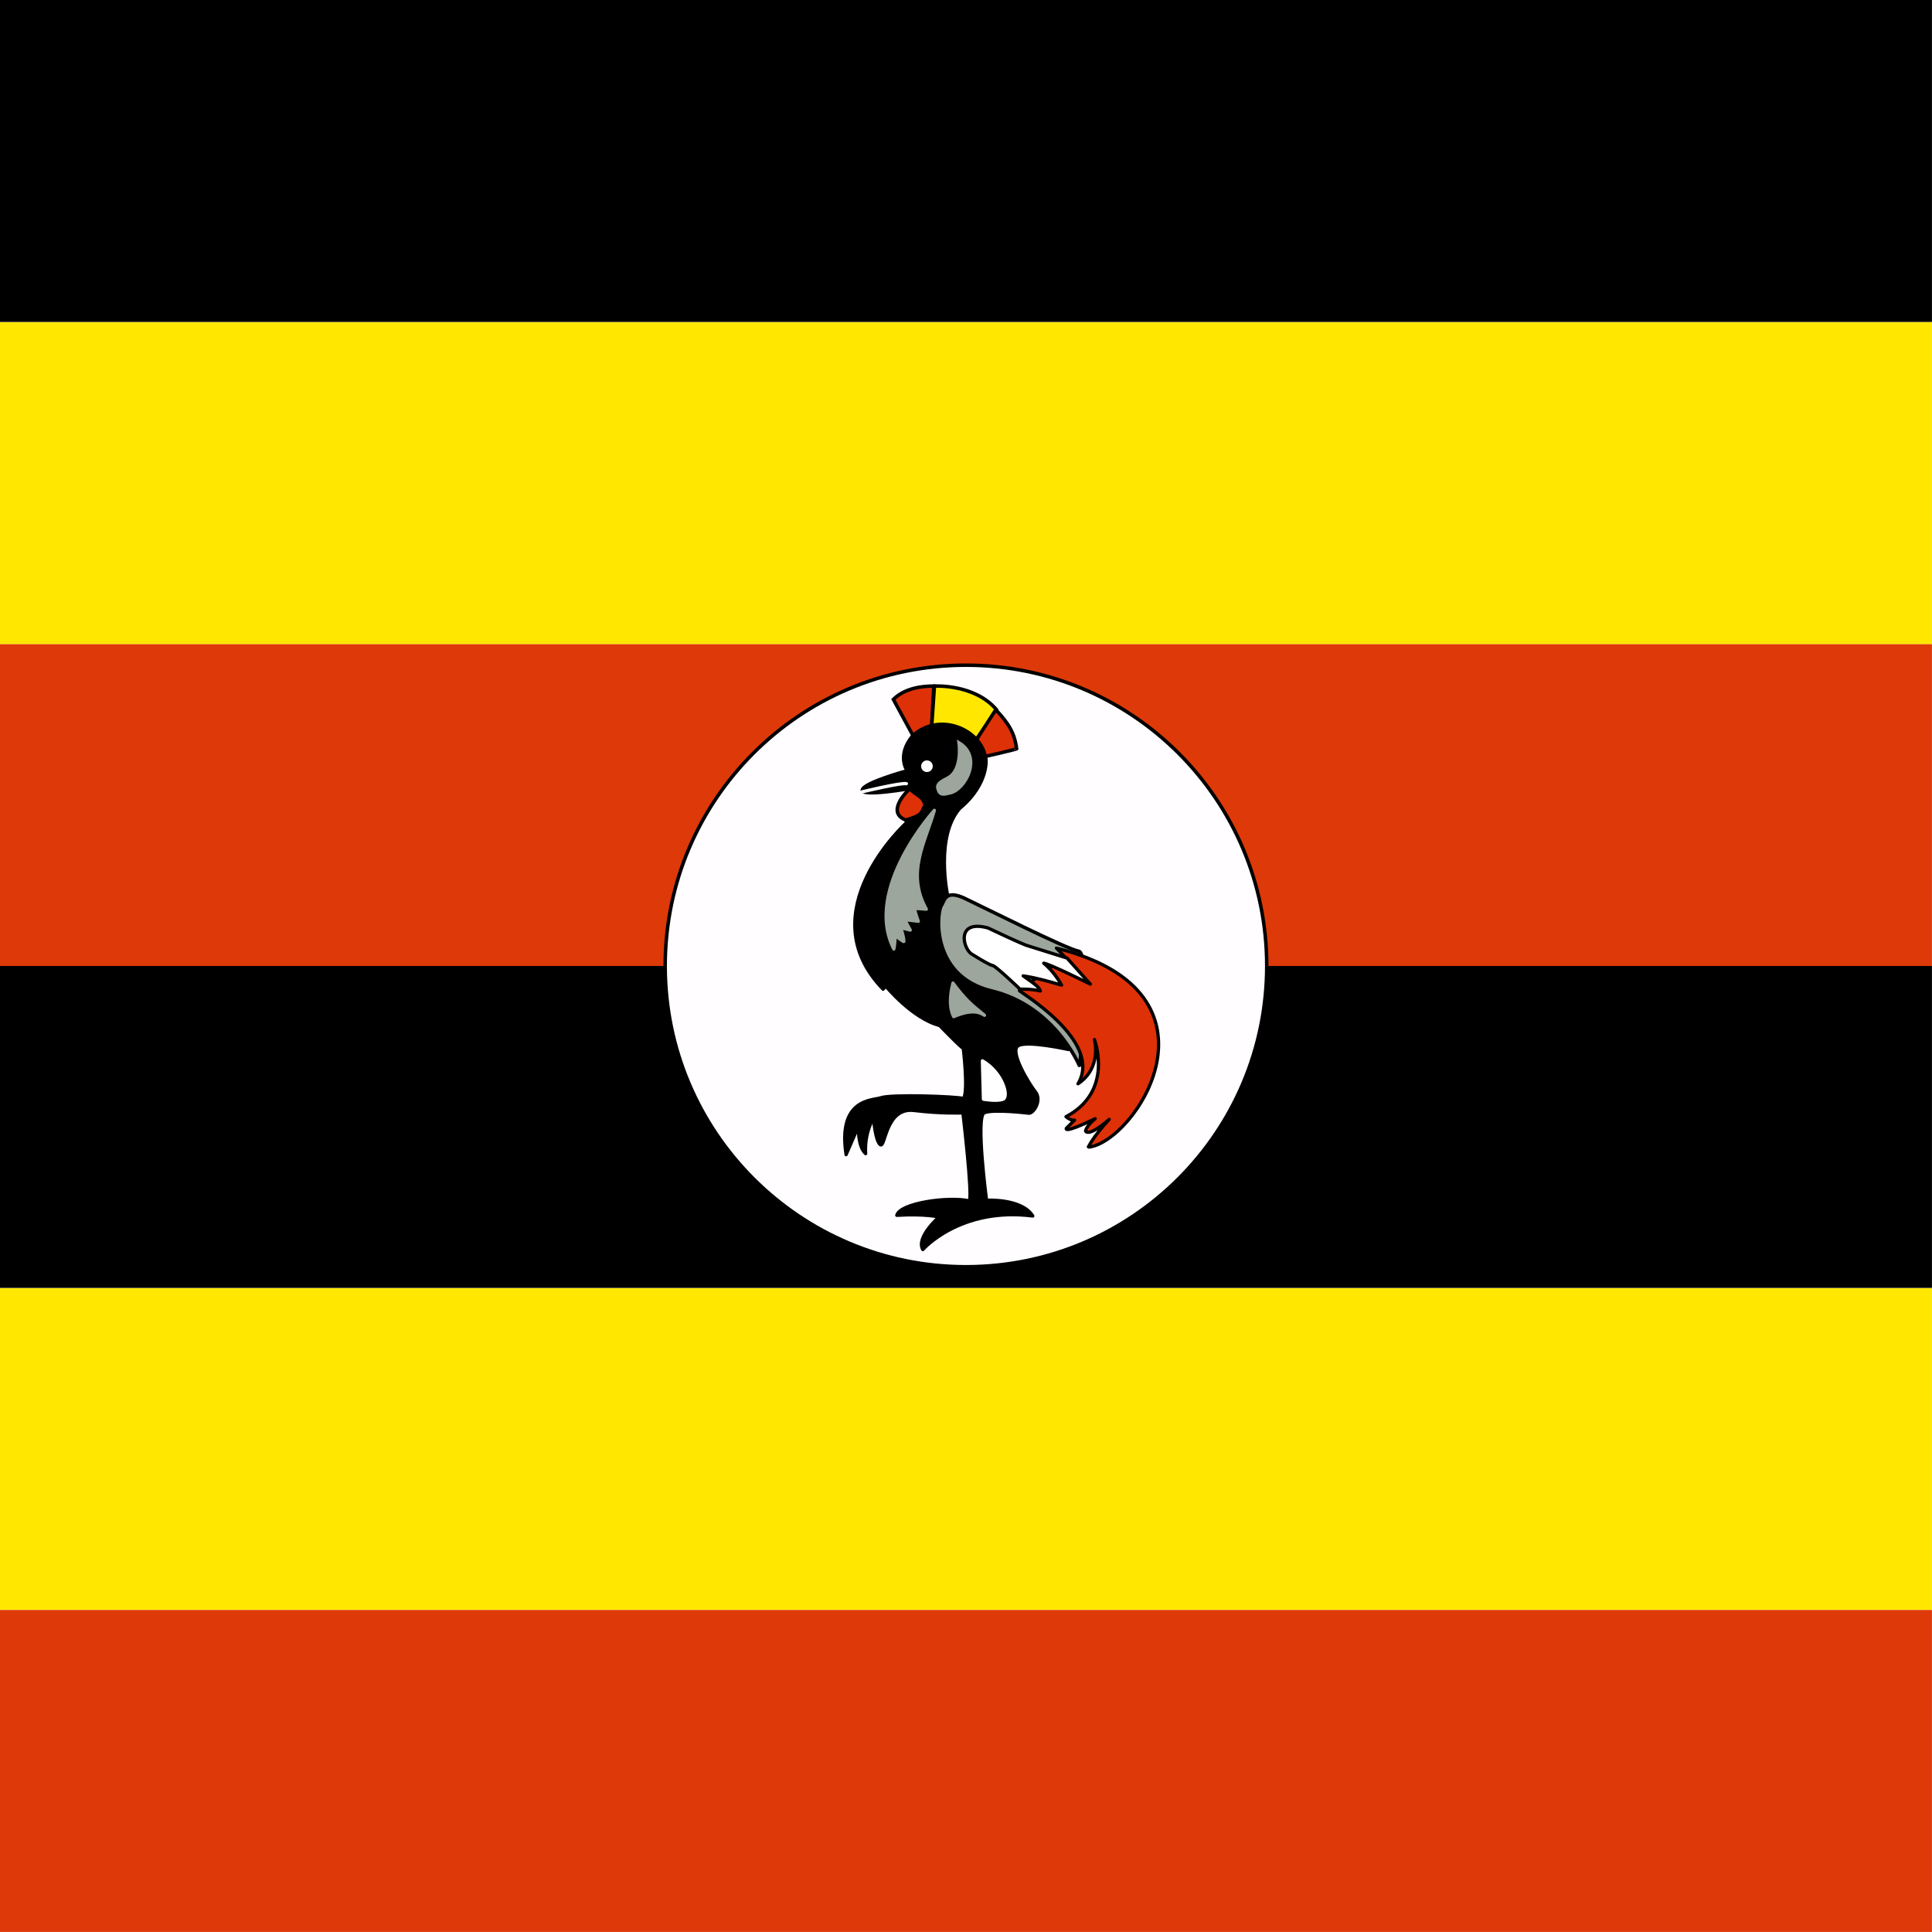
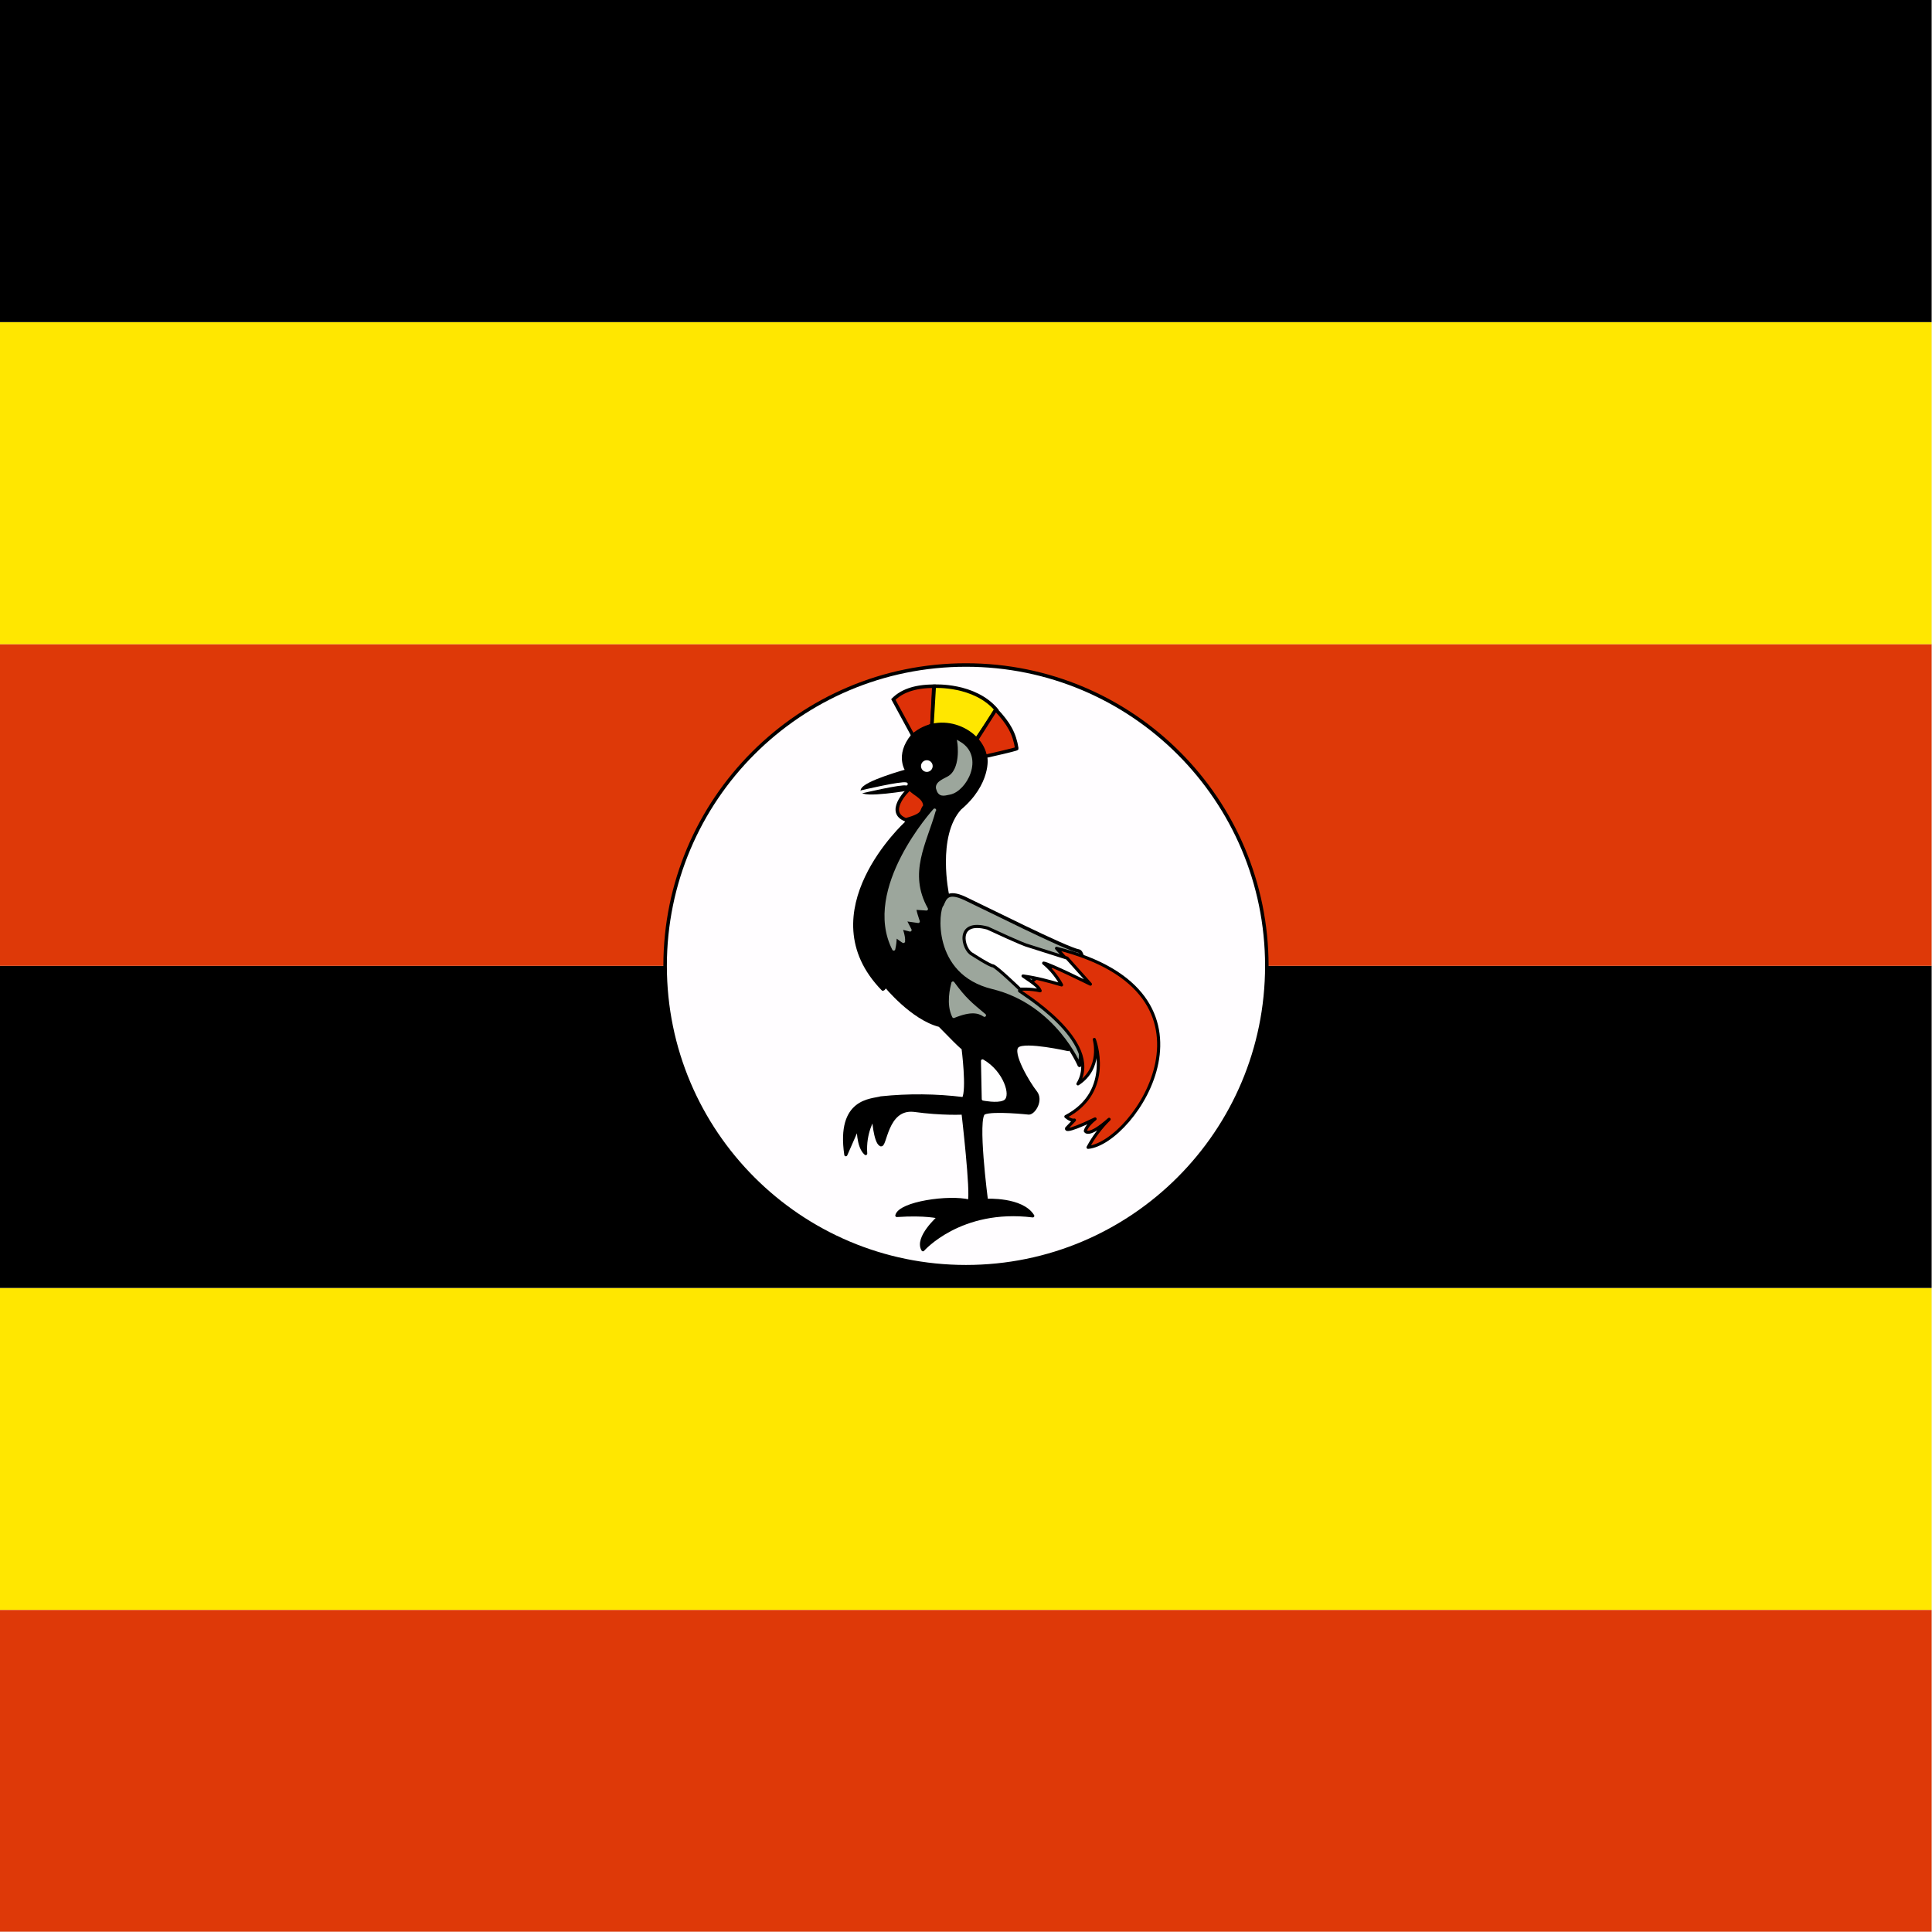
- <svg xmlns="http://www.w3.org/2000/svg" height="512" width="512" id="flag-icon-css-ug">
+ <svg xmlns="http://www.w3.org/2000/svg" id="flag-icons-ug" viewBox="0 0 512 512">
  <defs>
    <clipPath id="a">
-       <path fill-opacity=".67" d="M124.02 0h496.06v496.06H124.02z" />
+       <path fill-opacity=".7" d="M124 0h496v496H124z" />
    </clipPath>
  </defs>
  <g clip-path="url(#a)" transform="translate(-128) scale(1.0321)">
-     <path fill-rule="evenodd" fill="#ffe700" d="M0 330.73h744.09v82.665H0z" />
-     <path fill-rule="evenodd" d="M0 248.03h744.09v82.665H0z" />
-     <path fill-rule="evenodd" fill="#de3908" d="M0 165.37h744.09v82.665H0z" />
-     <path fill-rule="evenodd" fill="#ffe700" d="M0 82.701h744.09v82.665H0z" />
-     <path fill-rule="evenodd" d="M0 0h744.09v82.665H0z" />
-     <path d="M449.276 248.03c0 42.653-34.577 77.23-77.23 77.23s-77.23-34.577-77.23-77.23 34.577-77.23 77.23-77.23 77.23 34.577 77.23 77.23z" fill-rule="evenodd" stroke="#000" stroke-width=".895" fill="#fffdff" />
-     <path d="M358.42 188.825l-5.014-9.235c1.935-1.935 5.19-3.43 10.38-3.43 0 .352-.529 10.115-.529 10.115l-4.837 2.55z" fill-rule="evenodd" stroke="#000" stroke-width=".895" fill="#de3108" />
-     <path d="M363.255 186.368l.704-10.203s10.38-.616 16.008 6.156c.088-.088-5.54 7.916-5.54 7.916l-11.172-3.87z" fill-rule="evenodd" stroke="#000" stroke-width=".895" fill="#ffe700" />
-     <path d="M374.605 190.148l5.101-7.915c3.43 3.606 4.837 6.157 5.365 10.027.088.088-8.092 2.023-8.092 1.935s-2.286-3.959-2.374-4.047z" fill-rule="evenodd" stroke="#000" stroke-width=".895" fill="#de3108" />
-     <path stroke-linejoin="round" d="M360.972 320.847s9.587-10.994 28.234-8.619c-2.815-4.574-11.874-4.046-11.874-4.046s-2.814-21.373-.616-22.429 11.522.088 11.522.088c1.231 0 3.343-3.342 1.672-5.453-1.672-2.111-6.597-10.203-4.574-11.787 2.023-1.582 13.017.88 13.017.88l-31.048-39.756s-3.166-14.952 3.166-22.164c7.653-6.333 6.861-13.194 6.597-13.106-1.056-6.948-11.61-11.962-18.734-5.54-4.222 5.1-1.408 8.97-1.408 8.97s-11.082 2.99-11.522 4.926c-.44 1.935 12.49-.352 12.49-.352l-1.232 8.884S331.507 234.21 350.77 254c.176-.088.616-.88.616-.88s6.773 8.357 13.897 10.203c6.684 6.861 6.07 5.805 6.07 5.805s1.318 10.82.087 12.93c-1.671-.528-18.734-1.143-21.286-.176-2.286.704-11.082.264-8.883 14.6 1.67-3.87 3.166-7.3 3.166-7.3s-.264 5.19 1.848 7.037c-.352-5.454 2.023-9.147 2.023-9.147s.44 5.98 1.758 6.86c1.32.88 1.32-9.675 8.62-8.796 7.3.88 12.578.616 12.578.616s2.463 20.67 1.671 22.605c-5.278-1.232-17.855.528-18.647 3.694 7.388-.44 10.82.44 10.82.44s-5.982 5.277-4.135 8.355z" fill-rule="evenodd" stroke="#000" stroke-linecap="round" stroke-width=".839" />
-     <path stroke-linejoin="round" d="M363.934 208.066s-18.304 20.175-10.407 35.613c.42-2.153.237-3.505.5-3.417-.44-.264 2.27 1.857 2.064 1.444.058-1.116-.825-3.508-.825-3.508l2.477.62-1.446-2.684 3.51.413s-1.239-3.303-.826-3.303c.412 0 2.89.207 2.89.207-5.206-9.342-.296-17.1 2.063-25.385z" fill-rule="evenodd" stroke="#9ca69c" stroke-linecap="round" stroke-width=".839" fill="#9ca69c" />
-     <path d="M370.293 190.76s.968 6.948-2.814 8.97c-.616.44-2.99 1.233-2.639 2.64.44 1.935 1.495 1.583 2.99 1.231 3.958-.704 8.532-9.147 2.463-12.841z" fill-rule="evenodd" stroke="#9ca69c" stroke-width=".895" fill="#9ca69c" />
-     <path d="M363.524 196.743a1.495 1.495 0 1 1-2.99 0 1.495 1.495 0 0 1 2.99 0z" fill-rule="evenodd" fill="#fff" />
-     <path d="M357.628 202.545c-.968.792-6.07 6.07-1.056 8.005 5.19-1.408 3.782-2.375 4.926-3.519.03-2.374-2.58-2.99-3.87-4.486z" fill-rule="evenodd" stroke="#000" stroke-width=".895" fill="#de3108" />
-     <path stroke-linejoin="round" d="M368.709 252.422c-.264 1.144-1.407 5.365.175 8.62 4.399-1.847 6.421-1.32 7.917-.352-3.606-2.903-5.013-4.134-8.092-8.268z" fill-rule="evenodd" stroke="#9ca69c" stroke-linecap="round" stroke-width=".839" fill="#9ca69c" />
-     <path stroke-linejoin="round" d="M376.277 272.388l.264 9.85s3.43.617 5.013 0c1.584-.615-.088-6.86-5.277-9.85z" fill-rule="evenodd" stroke="#fff" stroke-linecap="round" stroke-width=".839" fill="#fff" />
-     <path d="M401.165 273.617s-6.333-15.305-22.517-19.175-14.073-21.109-12.753-22.165c.704-1.495 1.231-3.782 5.893-1.582 4.662 2.198 26.123 13.016 29.201 13.544s.44 29.73.176 29.378z" fill-rule="evenodd" stroke="#000" stroke-width=".895" fill="#9ca69c" />
-     <path stroke-linejoin="round" d="M385.773 254.356c-.264.176 21.637 12.93 15.04 23.924 6.246-4.134 4.222-11.346 4.222-11.346s5.101 13.281-7.3 19.79c1.32 1.144 2.2.88 2.2.88l-2.112 2.11s-.968 1.583 7.388-2.463c-2.287 1.848-2.462 3.167-2.462 3.167s.615 1.76 6.068-2.99c-4.398 4.75-5.365 7.212-5.365 7.124 11.874-1.056 37.733-39.668-8.18-51.103 2.463 2.552 2.11 2.2 2.11 2.2l-11.61 8.707z" fill-rule="evenodd" stroke="#000" stroke-width=".839" fill="#de3108" />
-     <path stroke-linejoin="round" d="M386.74 250.575c2.99 2.111 4.045 2.815 4.397 3.87-2.726-.615-5.189-.44-5.189-.44s-5.893-5.628-6.948-6.068c-.792 0-5.366-2.903-5.366-2.903-2.286-1.143-4.397-9.059 4.047-6.772 8.706 4.133 9.938 4.486 9.938 4.486l10.379 3.254 5.98 6.685s-10.641-5.278-11.96-5.366c2.902 2.375 4.573 5.63 4.573 5.63-3.372-.969-6.303-1.848-9.851-2.376z" fill-rule="evenodd" stroke="#000" stroke-linecap="round" stroke-width=".839" fill="#fff" />
-     <path d="M345.318 203.338s10.203-2.463 11.434-2.11" stroke="#fff" stroke-linecap="round" stroke-width=".839" fill="none" />
-     <path fill-rule="evenodd" fill="#de3908" d="M0 413.4h744.09v82.665H0z" />
+     <path fill="#ffe700" fill-rule="evenodd" d="M0 330.7h744v82.7H0z" />
+     <path fill-rule="evenodd" d="M0 248h744v82.7H0z" />
+     <path fill="#de3908" fill-rule="evenodd" d="M0 165.4h744V248H0z" />
+     <path fill="#ffe700" fill-rule="evenodd" d="M0 82.7h744v82.7H0z" />
+     <path fill-rule="evenodd" d="M0 0h744v82.7H0z" />
+     <path fill="#fffdff" fill-rule="evenodd" stroke="#000" stroke-width=".9" d="M449.3 248a77.2 77.2 0 1 1-154.5 0 77.2 77.2 0 0 1 154.5 0z" />
+     <path fill="#de3108" fill-rule="evenodd" stroke="#000" stroke-width=".9" d="m358.4 188.8-5-9.2c2-2 5.2-3.4 10.4-3.4l-.5 10-4.9 2.6z" />
+     <path fill="#ffe700" fill-rule="evenodd" stroke="#000" stroke-width=".9" d="m363.3 186.4.6-10.2s10.4-.6 16 6.1l-5.5 8-11.2-4z" />
+     <path fill="#de3108" fill-rule="evenodd" stroke="#000" stroke-width=".9" d="m374.6 190.2 5.1-8c3.4 3.6 4.8 6.2 5.4 10 0 .2-8.1 2-8.1 2l-2.4-4z" />
+     <path fill-rule="evenodd" stroke="#000" stroke-linecap="round" stroke-linejoin="round" stroke-width=".8" d="M361 320.9s9.6-11 28.2-8.7c-2.8-4.5-11.9-4-11.9-4s-2.8-21.4-.6-22.4 11.5 0 11.5 0c1.3 0 3.4-3.3 1.7-5.4s-6.6-10.2-4.6-11.8c2-1.6 13 .9 13 .9l-31-39.8s-3.2-15 3.2-22.1c7.6-6.4 6.8-13.2 6.6-13.1-1-7-11.6-12-18.8-5.6-4.2 5.1-1.4 9-1.4 9s-11 3-11.5 5c-.4 1.8 12.5-.4 12.5-.4l-1.2 8.8s-25.2 23-6 42.7c.3 0 .7-.9.7-.9s6.8 8.4 13.9 10.2c6.7 6.9 6 5.8 6 5.8s1.4 10.8.1 13a93.4 93.4 0 0 0-21.2-.2c-2.3.7-11.1.3-9 14.6l3.2-7.3s-.2 5.2 1.9 7c-.4-5.4 2-9.1 2-9.1s.4 6 1.8 6.8c1.3 1 1.3-9.6 8.6-8.8 7.3 1 12.6.7 12.6.7s2.4 20.6 1.6 22.6c-5.2-1.3-17.8.5-18.6 3.7 7.4-.5 10.8.4 10.8.4s-6 5.3-4.1 8.4z" />
+     <path fill="#9ca69c" fill-rule="evenodd" stroke="#9ca69c" stroke-linecap="round" stroke-linejoin="round" stroke-width=".8" d="M364 208s-18.4 20.2-10.5 35.7c.5-2.2.3-3.5.5-3.4-.4-.3 2.3 1.8 2 1.4.2-1.1-.7-3.5-.7-3.5l2.4.6-1.4-2.7 3.5.5s-1.2-3.4-.8-3.4a94 94 0 0 1 2.9.2c-5.2-9.3-.3-17 2-25.3z" />
+     <path fill="#9ca69c" fill-rule="evenodd" stroke="#9ca69c" stroke-width=".9" d="M370.3 190.8s1 7-2.8 9c-.6.4-3 1.2-2.7 2.6.5 1.9 1.5 1.5 3 1.2 4-.7 8.6-9.2 2.5-12.8z" />
+     <path fill="#fff" fill-rule="evenodd" d="M363.5 196.7a1.5 1.5 0 1 1-3 0 1.5 1.5 0 0 1 3 0z" />
+     <path fill="#de3108" fill-rule="evenodd" stroke="#000" stroke-width=".9" d="M357.6 202.5c-1 .8-6 6.1-1 8 5.2-1.4 3.7-2.3 4.9-3.5 0-2.3-2.6-3-3.9-4.5z" />
+     <path fill="#9ca69c" fill-rule="evenodd" stroke="#9ca69c" stroke-linecap="round" stroke-linejoin="round" stroke-width=".8" d="M368.7 252.4c-.3 1.2-1.4 5.4.2 8.6 4.4-1.8 6.4-1.3 7.9-.3-3.6-3-5-4.1-8.1-8.3z" />
+     <path fill="#fff" fill-rule="evenodd" stroke="#fff" stroke-linecap="round" stroke-linejoin="round" stroke-width=".8" d="m376.3 272.4.2 9.8s3.5.7 5 0c1.6-.6 0-6.8-5.2-9.8z" />
+     <path fill="#9ca69c" fill-rule="evenodd" stroke="#000" stroke-width=".9" d="M401.2 273.6s-6.4-15.3-22.5-19.2-14.1-21-12.8-22.1c.7-1.5 1.2-3.8 5.9-1.6 4.7 2.2 26.1 13 29.2 13.5s.4 29.8.2 29.4z" />
+     <path fill="#de3108" fill-rule="evenodd" stroke="#000" stroke-linejoin="round" stroke-width=".8" d="M385.8 254.4c-.3.1 21.6 12.9 15 23.9 6.3-4.1 4.2-11.4 4.2-11.4s5.1 13.3-7.3 19.8c1.4 1.2 2.2.9 2.2.9l-2 2.1s-1 1.6 7.3-2.4c-2.3 1.8-2.5 3.1-2.5 3.1s.7 1.8 6.1-3a30.1 30.1 0 0 0-5.4 7.2c12-1.1 37.8-39.7-8.1-51.1l2 2.2-11.5 8.7z" />
+     <path fill="#fff" fill-rule="evenodd" stroke="#000" stroke-linecap="round" stroke-linejoin="round" stroke-width=".8" d="M386.7 250.6c3 2 4 2.8 4.4 3.8-2.7-.6-5.2-.4-5.2-.4s-5.8-5.6-6.9-6c-.8 0-5.4-3-5.4-3-2.3-1.1-4.4-9 4-6.7 8.8 4.1 10 4.4 10 4.4L398 246l6 6.7s-10.7-5.3-12-5.4c3 2.4 4.6 5.6 4.6 5.6-3.4-1-6.3-1.8-9.9-2.3z" />
+     <path fill="none" stroke="#fff" stroke-linecap="round" stroke-width=".8" d="M345.3 203.3s10.2-2.4 11.4-2" />
+     <path fill="#de3908" fill-rule="evenodd" d="M0 413.4h744v82.7H0z" />
  </g>
</svg>
